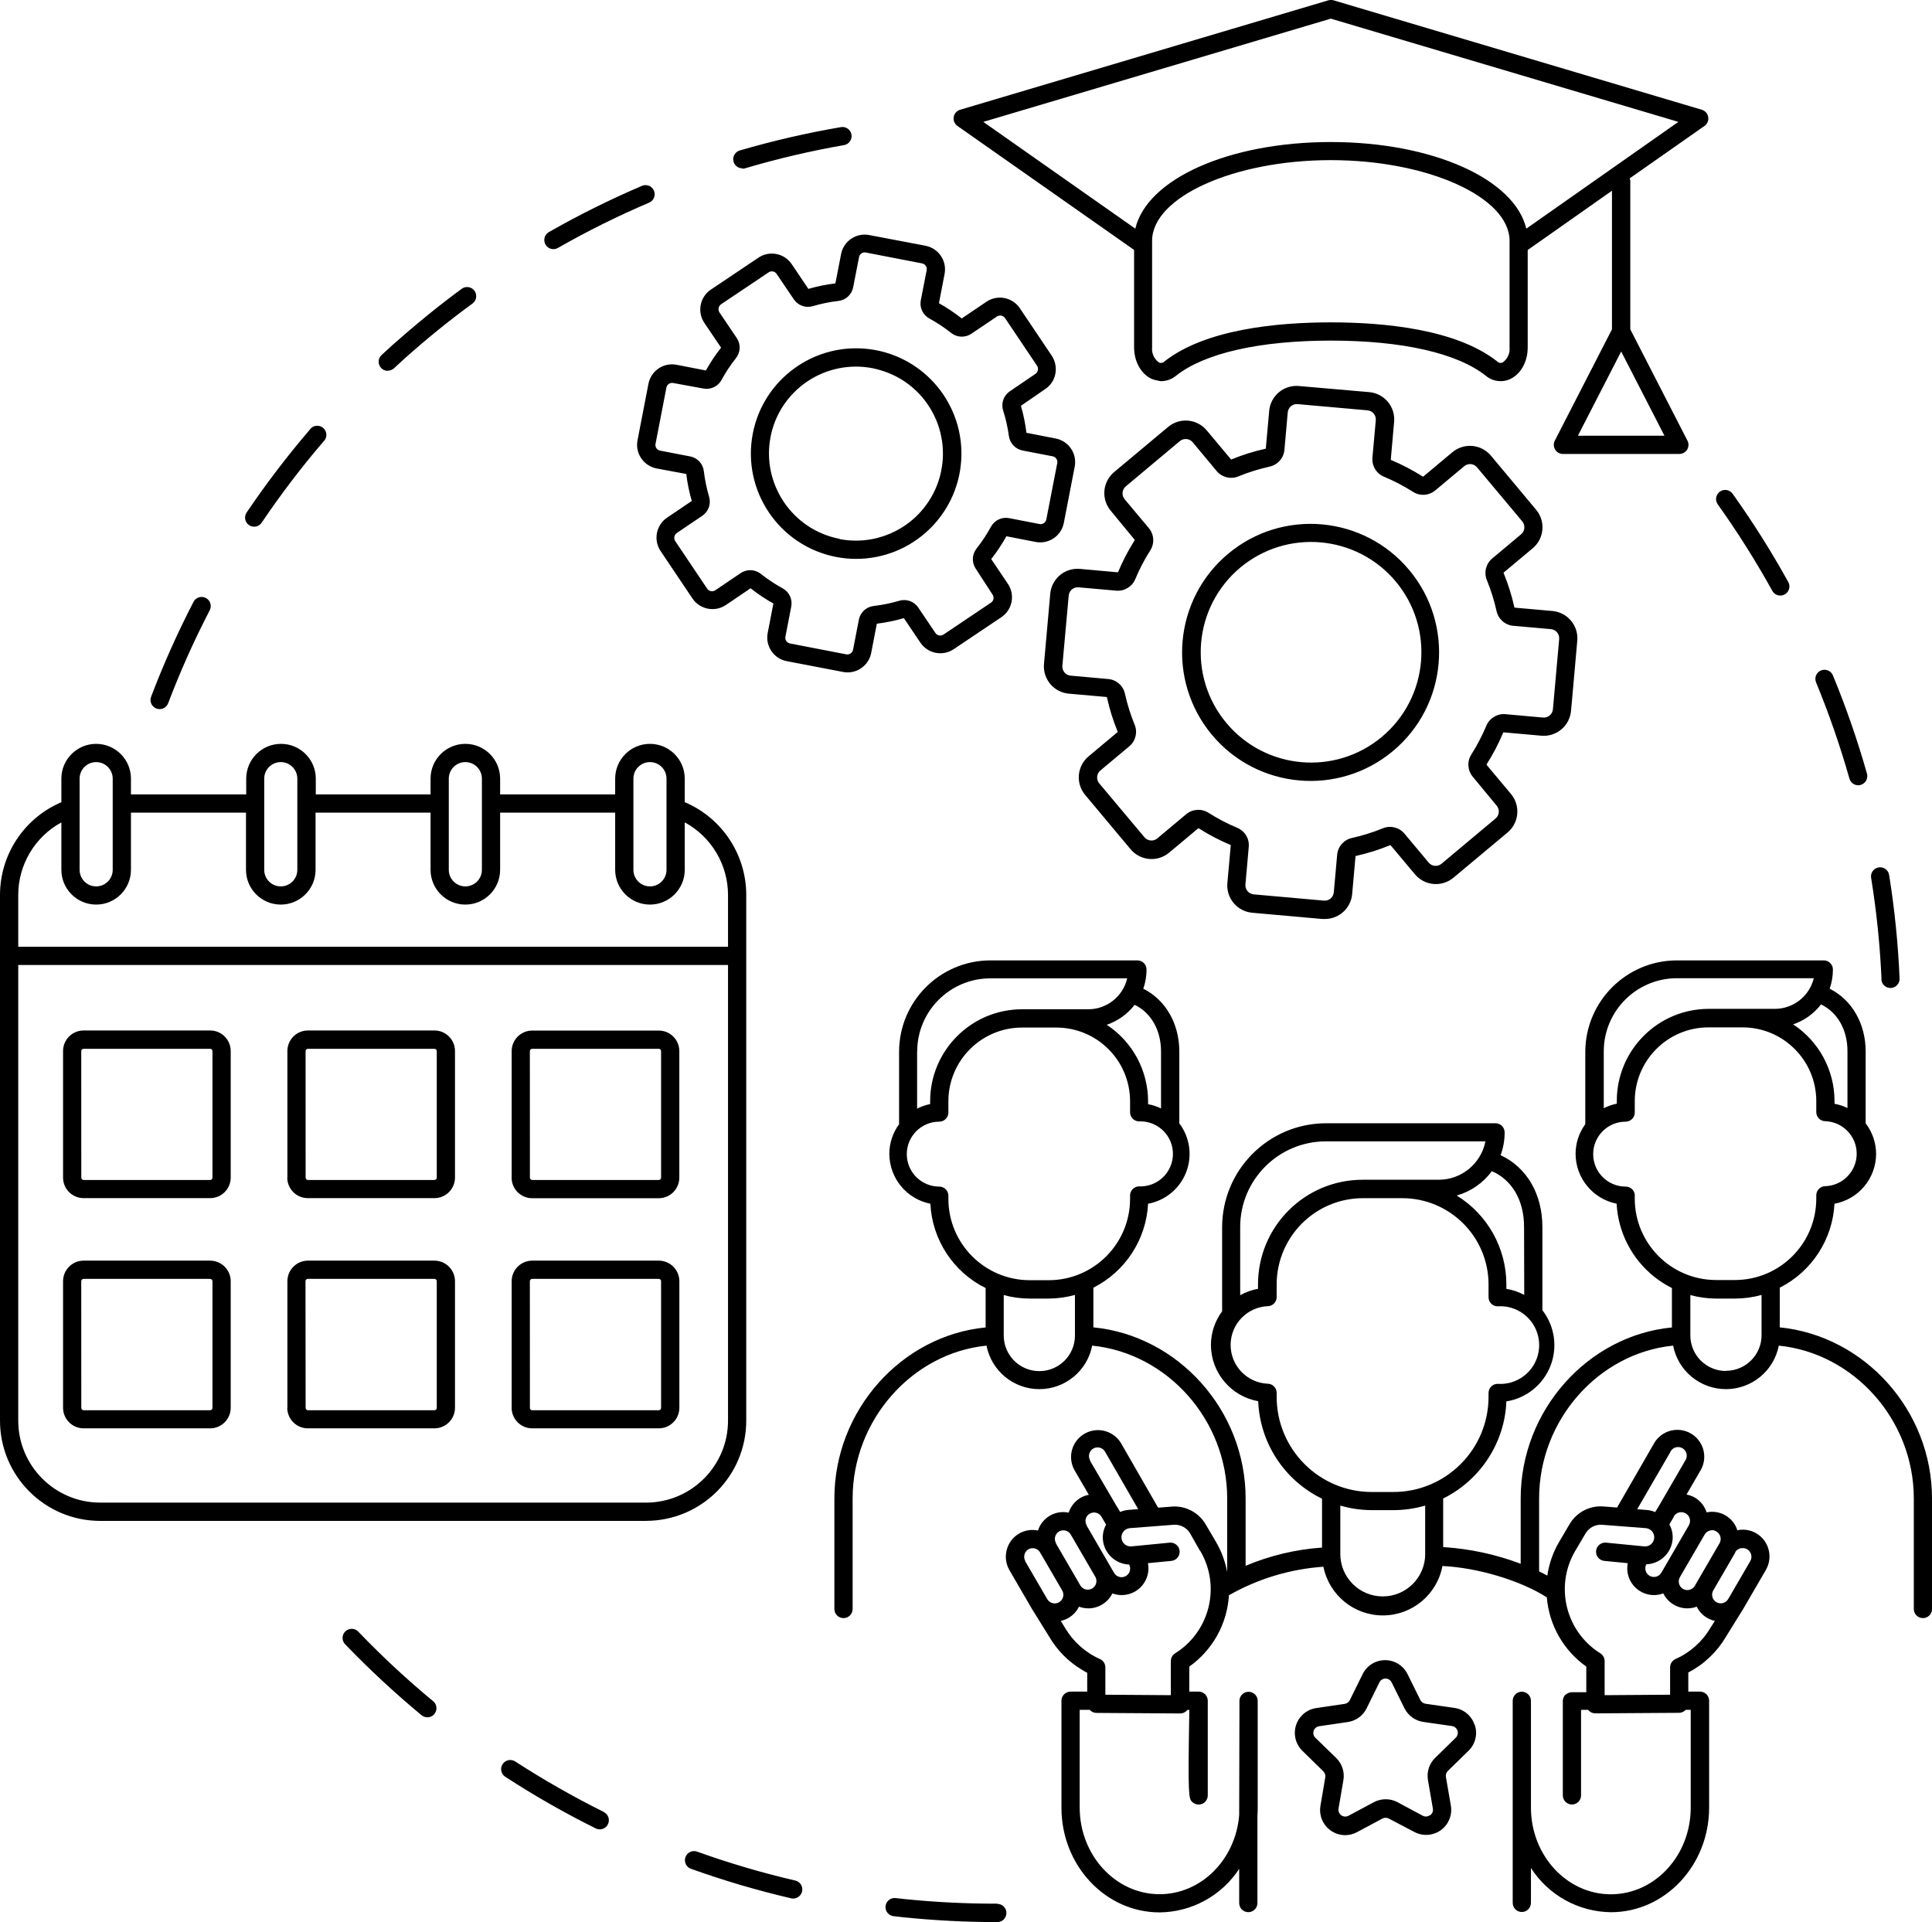
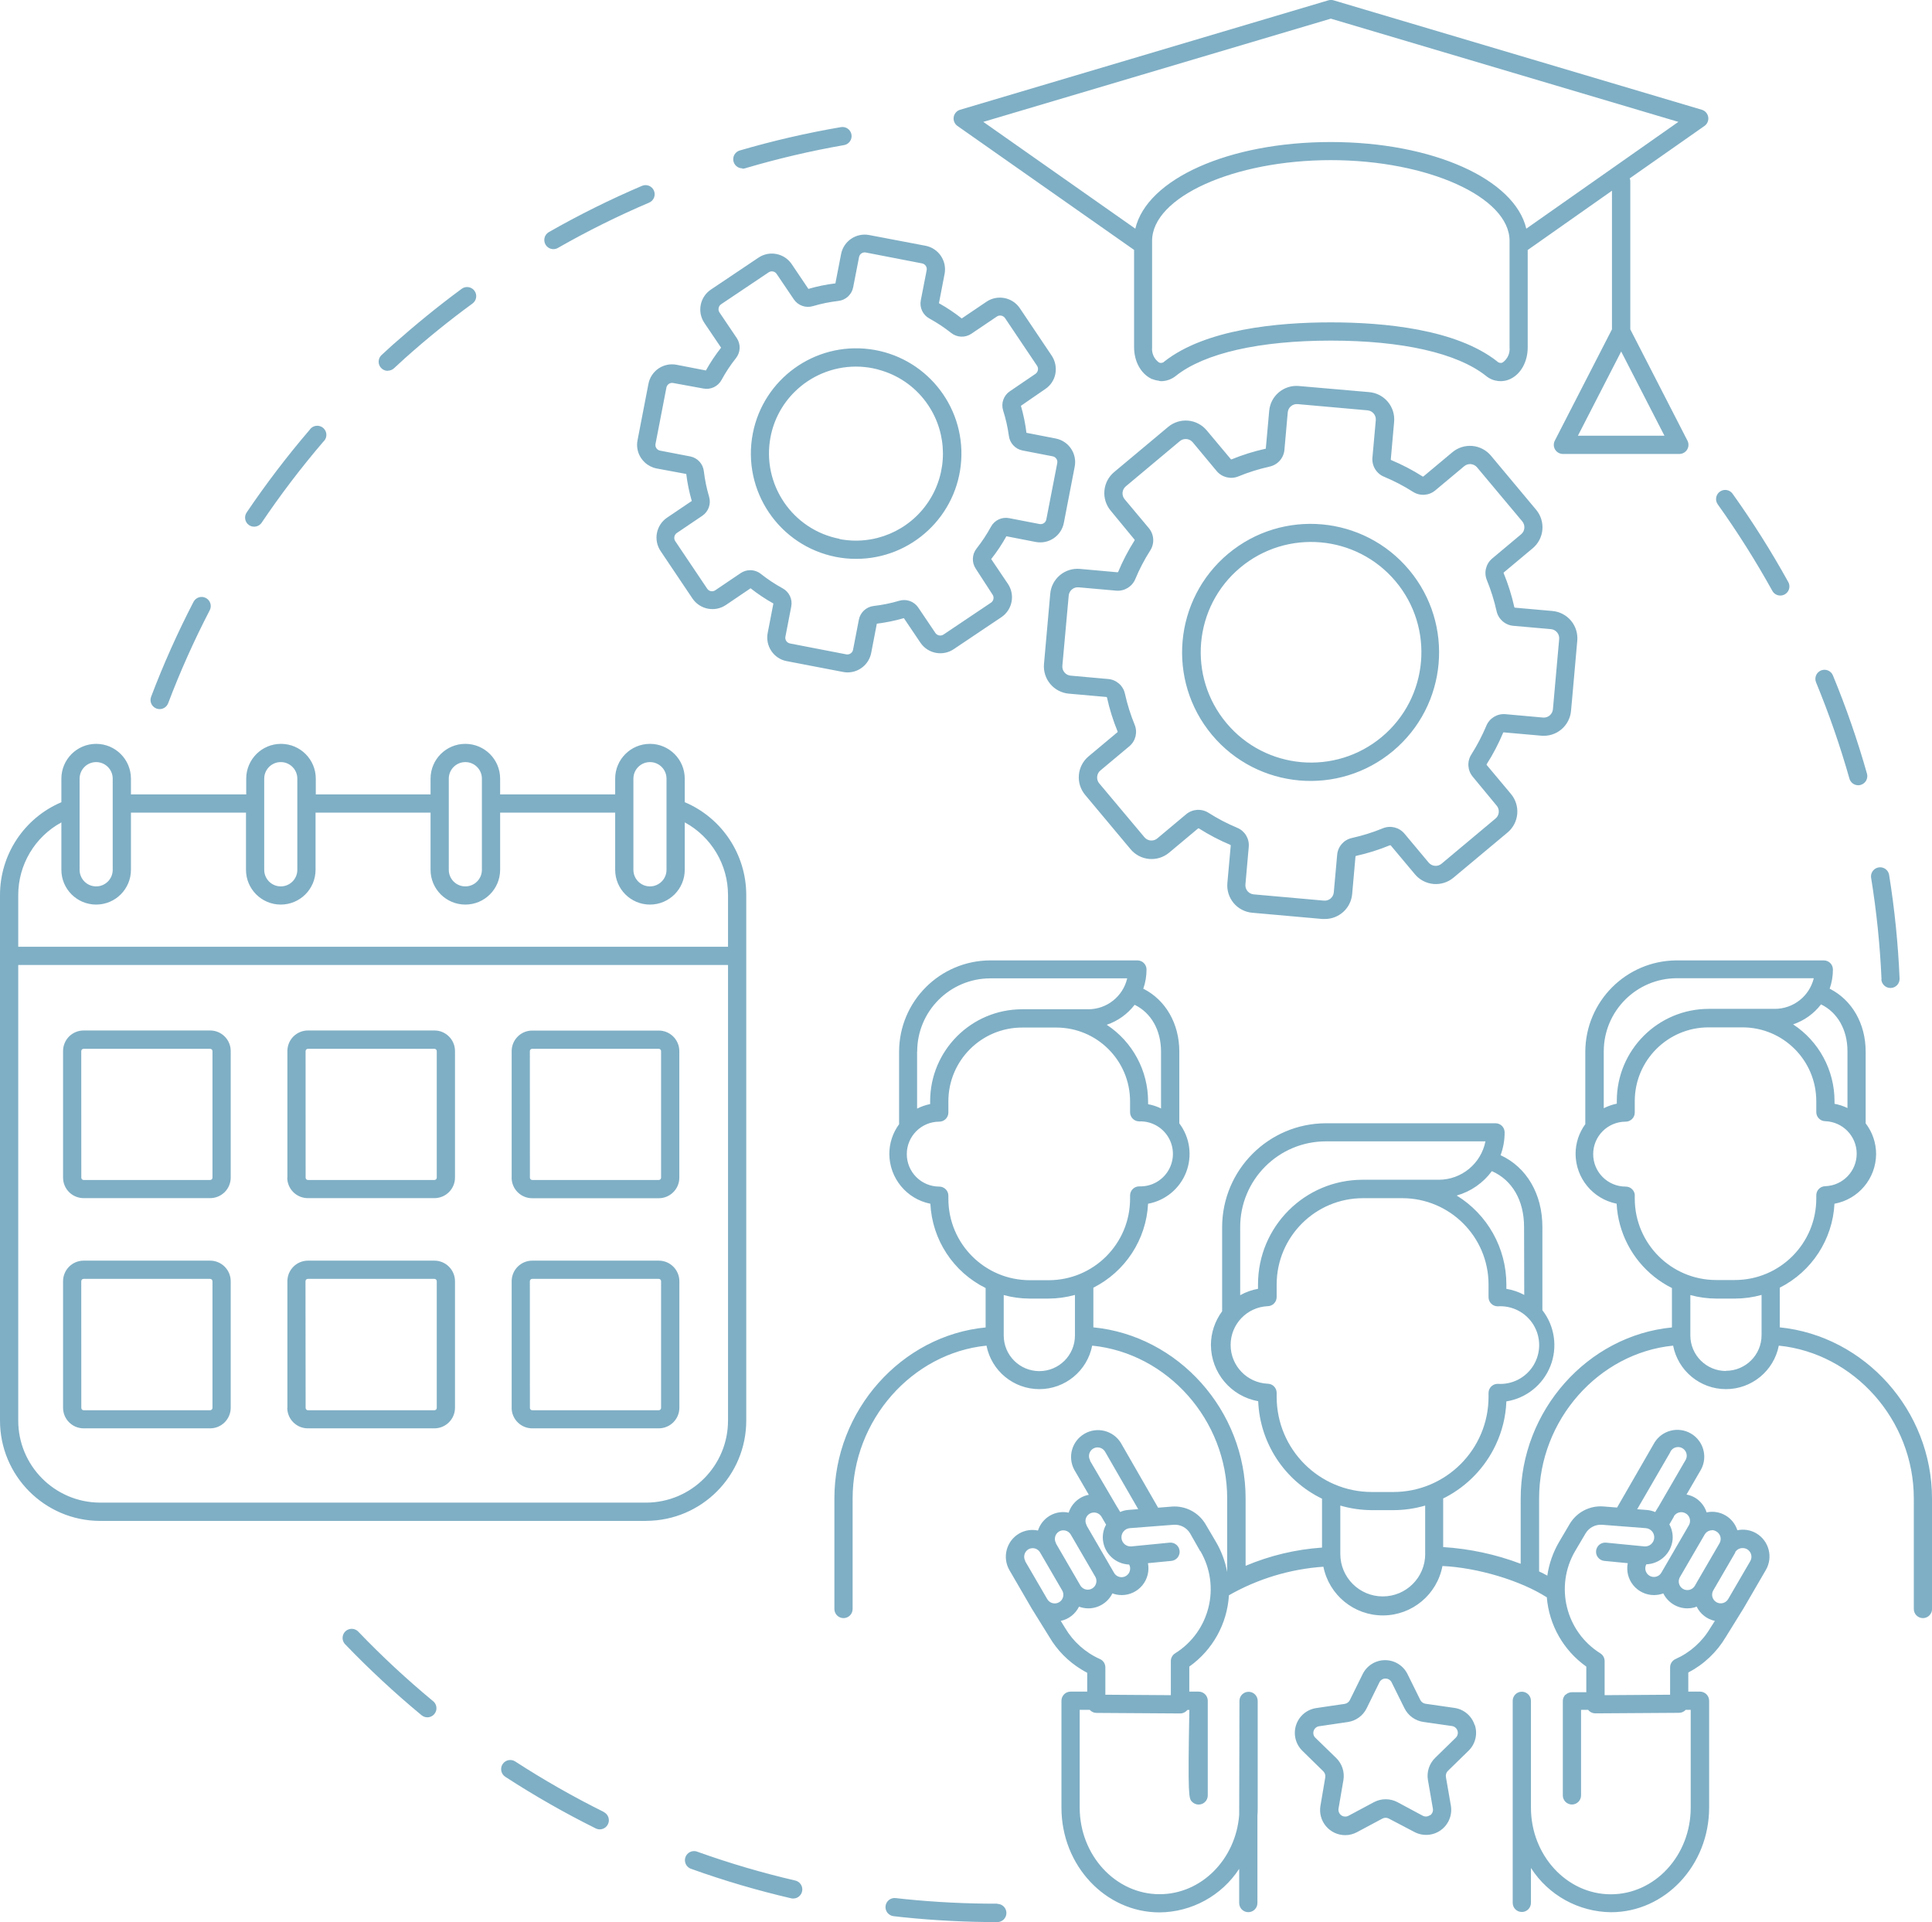
<svg xmlns="http://www.w3.org/2000/svg" width="423.73" height="421.51" viewBox="0 0 423.73 421.51">
  <defs>
-     <style>.cls-1***REMOVED***fill:#00608c;opacity:0.5;***REMOVED***</style>
+     <style>.cls-1{fill:#00608c;opacity:0.5;}</style>
  </defs>
  <g id="Layer_2" data-name="Layer 2">
    <g id="_Layer_" data-name="&lt;Layer&gt;">
      <path class="cls-1" d="M119.64,53.63a2,2,0,0,1,.74-2.73A197.83,197.83,0,0,1,140.8,40.76a2,2,0,0,1,1.57,3.68,193.88,193.88,0,0,0-20,9.93,2,2,0,0,1-1,.27A2,2,0,0,1,119.64,53.63ZM162.81,37a2.24,2.24,0,0,0,.57-.08,195,195,0,0,1,21.75-5.1,2,2,0,0,0-.69-3.94A198.45,198.45,0,0,0,162.25,33a2,2,0,0,0,.56,3.92ZM85.05,81.3a2,2,0,0,0,1.36-.53c.79-.74,1.59-1.47,2.4-2.2,4.73-4.23,9.72-8.28,14.82-12a2,2,0,0,0-2.37-3.23c-5.21,3.83-10.29,8-15.12,12.28l-2.45,2.24a2,2,0,0,0,1.36,3.47ZM34.3,155.39a2,2,0,0,0,.71.13,2,2,0,0,0,1.87-1.29A192.78,192.78,0,0,1,46,133.84,2,2,0,1,0,42.44,132a198.72,198.72,0,0,0-9.3,20.81A2,2,0,0,0,34.3,155.39Zm20.32-40.22a2,2,0,0,0,1.11.34,2,2,0,0,0,1.66-.88A195.79,195.79,0,0,1,70.92,96.86a2,2,0,1,0-3-2.6,200.66,200.66,0,0,0-13.82,18.13A2,2,0,0,0,54.62,115.17ZM174.41,412.43a192.74,192.74,0,0,1-21.42-6.3,2,2,0,1,0-1.35,3.76,196.59,196.59,0,0,0,21.87,6.44,1.73,1.73,0,0,0,.45.05,2,2,0,0,0,.45-3.95Zm44.32,5.08a197.84,197.84,0,0,1-20.19-1l-2.11-.23a2,2,0,0,0-2.21,1.75,2,2,0,0,0,1.76,2.22l2.15.24a203.16,203.16,0,0,0,20.6,1.06,2,2,0,1,0,0-4ZM78.64,357.91a2,2,0,1,0-2.88,2.77,202.37,202.37,0,0,0,16.71,15.51,2.06,2.06,0,0,0,1.28.45A2,2,0,0,0,95,373.1,194.3,194.3,0,0,1,78.64,357.91Zm53.79,39.48A196,196,0,0,1,113,386.32a2,2,0,0,0-2.18,3.36A198.9,198.9,0,0,0,130.65,401a2,2,0,0,0,.89.21,2,2,0,0,0,.89-3.79ZM388.67,129.51a2,2,0,1,0,3.5-1.93A199.4,199.4,0,0,0,380,108.29a2,2,0,1,0-3.26,2.32A197.74,197.74,0,0,1,388.67,129.51Zm16.95,41.25a2,2,0,0,0,1.93,1.46,1.68,1.68,0,0,0,.54-.08,2,2,0,0,0,1.38-2.46A197.9,197.9,0,0,0,402,148.13a2,2,0,0,0-3.7,1.52A194.84,194.84,0,0,1,405.62,170.76Zm7,44a2,2,0,0,0,2,1.92h.09a2,2,0,0,0,1.91-2.09,195.53,195.53,0,0,0-2.29-22.68,2,2,0,1,0-3.95.63A192.2,192.2,0,0,1,412.66,214.79ZM144,102.74a5.26,5.26,0,0,1-2.56-1.3,5.39,5.39,0,0,1-.8-.92,5.21,5.21,0,0,1-.81-4l2.39-12.35a5.27,5.27,0,0,1,6.17-4.17l6.43,1.25a37.32,37.32,0,0,1,3.33-5l-3.66-5.42a5.26,5.26,0,0,1,1.41-7.31l10.43-7a5.21,5.21,0,0,1,3.95-.81,5.26,5.26,0,0,1,3.36,2.22l3.66,5.43a36.57,36.57,0,0,1,5.92-1.21l1.25-6.43a5.27,5.27,0,0,1,6.17-4.17L203,53.9a5.28,5.28,0,0,1,4.17,6.17l-1.24,6.43a37.94,37.94,0,0,1,5,3.34l5.43-3.67a5.28,5.28,0,0,1,7.31,1.42l7,10.42a5.41,5.41,0,0,1,.8,3.95,5.16,5.16,0,0,1-2.22,3.36L223.91,89a37.22,37.22,0,0,1,1.21,5.92l6.42,1.25a5.27,5.27,0,0,1,4.17,6.16l-2.39,12.36a5.27,5.27,0,0,1-6.17,4.17l-6.43-1.25a36.32,36.32,0,0,1-3.33,5l3.66,5.43a5.27,5.27,0,0,1-1.41,7.31l-10.43,7A5.27,5.27,0,0,1,201.9,141l-3.66-5.43a37.57,37.57,0,0,1-5.93,1.21l-1.24,6.43a5.28,5.28,0,0,1-5.17,4.26,4.85,4.85,0,0,1-1-.1L172.55,145a5.18,5.18,0,0,1-3.37-2.22,5.26,5.26,0,0,1-.8-4l1.24-6.42a37.94,37.94,0,0,1-5-3.34l-5.42,3.67a5.29,5.29,0,0,1-7.32-1.42l-7-10.42a5.29,5.29,0,0,1,1.42-7.32l5.42-3.66a38.12,38.12,0,0,1-1.21-5.92Zm7.37-2.64a3.73,3.73,0,0,1,3,3.26,33.9,33.9,0,0,0,1.15,5.58,3.75,3.75,0,0,1-1.49,4.18l-5.58,3.77a1.3,1.3,0,0,0-.54.81,1.28,1.28,0,0,0,.2,1l7,10.42a1.27,1.27,0,0,0,1.76.34l5.58-3.77a3.72,3.72,0,0,1,2.09-.64,3.81,3.81,0,0,1,2.34.82,33.72,33.72,0,0,0,4.75,3.15,3.73,3.73,0,0,1,1.91,4l-1.28,6.61a1.22,1.22,0,0,0,.19.95,1.27,1.27,0,0,0,.81.54l12.35,2.39a1.27,1.27,0,0,0,1.48-1l1.28-6.61a3.74,3.74,0,0,1,3.26-3,33.07,33.07,0,0,0,5.58-1.14,3.74,3.74,0,0,1,4.18,1.48l3.77,5.59a1.29,1.29,0,0,0,1.77.34l10.42-7a1.27,1.27,0,0,0,.34-1.76L214,124.72a3.76,3.76,0,0,1,.19-4.43,33.66,33.66,0,0,0,3.14-4.75,3.72,3.72,0,0,1,4-1.9l6.62,1.28a1.33,1.33,0,0,0,1-.19,1.25,1.25,0,0,0,.53-.81l2.4-12.36a1.27,1.27,0,0,0-1-1.48l-6.62-1.28a3.76,3.76,0,0,1-3-3.26A33,33,0,0,0,220,90a3.73,3.73,0,0,1,1.47-4.18L227.09,82a1.3,1.3,0,0,0,.54-.81,1.28,1.28,0,0,0-.2-1l-7-10.42a1.3,1.3,0,0,0-.81-.54,1.28,1.28,0,0,0-1,.2l-5.58,3.77a3.76,3.76,0,0,1-4.43-.18,33.43,33.43,0,0,0-4.75-3.15,3.73,3.73,0,0,1-1.91-4l1.29-6.62a1.27,1.27,0,0,0-1-1.48l-12.35-2.39a1.27,1.27,0,0,0-.95.19,1.25,1.25,0,0,0-.53.81h0l-1.29,6.62a3.72,3.72,0,0,1-3.25,3,33.27,33.27,0,0,0-5.58,1.14,3.75,3.75,0,0,1-4.18-1.48l-3.78-5.59a1.26,1.26,0,0,0-1.75-.34l-10.43,7a1.25,1.25,0,0,0-.53.81,1.23,1.23,0,0,0,.19,1l3.77,5.59a3.73,3.73,0,0,1-.18,4.43,32.53,32.53,0,0,0-3.14,4.75,3.73,3.73,0,0,1-4,1.9L147.64,84a1.26,1.26,0,0,0-1.48,1l-2.39,12.35a1.26,1.26,0,0,0,1,1.48Zm13.73-5a23.09,23.09,0,1,1,22.67,27.47,22.66,22.66,0,0,1-4.39-.42A23.11,23.11,0,0,1,165.11,95.06Zm19,23.12a19.08,19.08,0,0,0,19.44-29.41,18.89,18.89,0,0,0-10.12-7.52,17.45,17.45,0,0,0-2.07-.54,19.49,19.49,0,0,0-3.63-.35A19.13,19.13,0,0,0,174.22,86,18.91,18.91,0,0,0,169,95.82,19.1,19.1,0,0,0,184.15,118.18Zm93.52-19.86.57-6.33.17-1.92a6,6,0,0,1,6.52-5.45h0L300.31,86a6,6,0,0,1,5.45,6.52l-.73,8.25c0,.06.05.11.11.14a45.19,45.19,0,0,1,6.86,3.58.17.17,0,0,0,.19,0l6.34-5.3a6,6,0,0,1,8.47.75l9.9,11.85a6,6,0,0,1-.75,8.46l-6.35,5.31c-.05,0,0,.12,0,.18a45.57,45.57,0,0,1,2.32,7.39.16.16,0,0,0,.12.14l8.24.73a6,6,0,0,1,5.45,6.52l-1.16,13.09-.21,2.29a6,6,0,0,1-6.52,5.45l-8.24-.73c-.07,0-.12,0-.14.11a45.24,45.24,0,0,1-3.59,6.86.19.19,0,0,0,0,.19l5.31,6.34a6,6,0,0,1-.75,8.47l-11.85,9.9a6,6,0,0,1-8.46-.75L305,185.39s-.12,0-.18,0a45.57,45.57,0,0,1-7.39,2.32.15.15,0,0,0-.14.12l-.73,8.24a6,6,0,0,1-6,5.48l-.53,0-15.39-1.37a6,6,0,0,1-5.45-6.52l.74-8.24c0-.06-.05-.12-.12-.14a46.12,46.12,0,0,1-6.86-3.59.17.17,0,0,0-.18,0l-6.35,5.31a6,6,0,0,1-8.46-.75L238,174.34a6,6,0,0,1,.75-8.46l6.35-5.31a.15.15,0,0,0,0-.18,45,45,0,0,1-2.31-7.4.18.18,0,0,0-.12-.13l-8.25-.73a6,6,0,0,1-5.45-6.52l1.37-15.38a6,6,0,0,1,6.52-5.46l8.24.74c.05,0,.12-.05.15-.11a45.72,45.72,0,0,1,3.58-6.87.14.14,0,0,0,0-.18L243.6,112a6,6,0,0,1,.75-8.46l11.85-9.91a6,6,0,0,1,8.46.76l5.31,6.34a.15.15,0,0,0,.18,0,44.87,44.87,0,0,1,7.39-2.31C277.6,98.42,277.67,98.38,277.67,98.32Zm.74,4a41.58,41.58,0,0,0-6.75,2.12,4.15,4.15,0,0,1-4.76-1.16L261.59,97a2,2,0,0,0-1.36-.71,2,2,0,0,0-1.47.46l-11.84,9.91a2,2,0,0,0-.72,1.36,2,2,0,0,0,.46,1.47l5.31,6.34a4.15,4.15,0,0,1,.3,4.9,40.5,40.5,0,0,0-3.27,6.26,4.15,4.15,0,0,1-4.19,2.55l-8.24-.73a2,2,0,0,0-2.18,1.82L233,146a2,2,0,0,0,1.82,2.18l8.24.74a4.11,4.11,0,0,1,3.67,3.25,42.11,42.11,0,0,0,2.11,6.74,4.12,4.12,0,0,1-1.15,4.76l-6.35,5.31a2,2,0,0,0-.71,1.37,2,2,0,0,0,.46,1.46L251,183.62a2,2,0,0,0,2.83.25l6.34-5.31a4.17,4.17,0,0,1,4.9-.29,41.35,41.35,0,0,0,6.26,3.27,4.12,4.12,0,0,1,2.55,4.18l-.73,8.25a2,2,0,0,0,1.82,2.18l15.38,1.37a2,2,0,0,0,2.18-1.82l.74-8.25a4.13,4.13,0,0,1,3.25-3.67,41.8,41.8,0,0,0,6.74-2.11,4.14,4.14,0,0,1,4.77,1.16l5.3,6.34a2,2,0,0,0,1.37.72,2,2,0,0,0,1.46-.46L328,179.52a2,2,0,0,0,.25-2.83L323,170.34a4.13,4.13,0,0,1-.29-4.89,42.82,42.82,0,0,0,3.27-6.26,4.15,4.15,0,0,1,4.19-2.56l8.24.74a2,2,0,0,0,2.18-1.83l1.37-15.38a2,2,0,0,0-1.82-2.18l-8.25-.73a4.14,4.14,0,0,1-3.67-3.26,42.11,42.11,0,0,0-2.11-6.74,4.13,4.13,0,0,1,1.16-4.76l6.34-5.31a1.93,1.93,0,0,0,.71-1.36,2,2,0,0,0-.45-1.47l-9.91-11.84a2,2,0,0,0-2.83-.26l-6.35,5.31a4.13,4.13,0,0,1-4.89.3,41.43,41.43,0,0,0-6.26-3.27A4.15,4.15,0,0,1,301,100.4l.74-8.24A2,2,0,0,0,300,90l-15.39-1.37a2,2,0,0,0-2.18,1.82l-.73,8.24A4.13,4.13,0,0,1,278.41,102.34Zm-9,19.09a28.19,28.19,0,1,1-3.54,39.73A28.23,28.23,0,0,1,269.38,121.43ZM272,124.5a24.2,24.2,0,1,0,34.09,3A24.23,24.23,0,0,0,272,124.5Zm-17.8-41a4.91,4.91,0,0,1-1.43-.35c-.09,0-.19,0-.28-.1-2.28-1.1-3.76-3.81-3.76-6.89V54.81L210,27.63a2,2,0,0,1,.58-3.56l80.76-24a2,2,0,0,1,1.14,0l80.76,24a2,2,0,0,1,.58,3.56L357.44,39.11a2,2,0,0,1,.12.64V72.23L370.1,96.65a2,2,0,0,1-1.78,2.91H342.8A2,2,0,0,1,341,96.65l12.54-24.42V41.83l-18.48,13V76.2c0,3.08-1.47,5.79-3.76,6.89a5,5,0,0,1-5.4-.66c-6.3-5-18.39-7.73-34-7.73s-27.73,2.74-34,7.73a5.2,5.2,0,0,1-3.23,1.17A3.62,3.62,0,0,1,254.15,83.54ZM215.66,26.73,249,50.15c2.55-10.87,20.46-19,42.87-19s40.33,8.16,42.88,19l33.35-23.42L291.88,4.09ZM329.58,79.49a3.62,3.62,0,0,0,1.5-3.29V52.82c0-9.6-17.95-17.7-39.2-17.7s-39.2,8.1-39.2,17.7V76.2a3.62,3.62,0,0,0,1.5,3.29,1,1,0,0,0,1.18-.2c9-7.1,24.82-8.59,36.52-8.59s27.54,1.49,36.52,8.59A1,1,0,0,0,329.58,79.49Zm35.47,16.07-9.49-18.47-9.49,18.47Zm-223.3,238H21.93A22,22,0,0,1,0,311.47V196.31a22.11,22.11,0,0,1,13.46-20.37v-5.17a7.63,7.63,0,1,1,15.26,0v3.46H54v-3.46a7.63,7.63,0,1,1,15.26,0v3.46H94.43v-3.46a7.63,7.63,0,1,1,15.26,0v3.46h25.23v-3.46a7.63,7.63,0,1,1,15.26,0v5.16a22.11,22.11,0,0,1,13.49,20.38V311.47A22,22,0,0,1,141.75,333.55ZM17.46,170.77v20a3.63,3.63,0,0,0,7.26,0v-20a3.63,3.63,0,1,0-7.26,0Zm-4,20V180.37A18.14,18.14,0,0,0,4,196.31v11.33H159.67V196.31a18.12,18.12,0,0,0-9.49-15.95v10.4a7.63,7.63,0,1,1-15.26,0V178.23H109.69v12.53a7.63,7.63,0,0,1-15.26,0V178.23H69.21v12.53a7.63,7.63,0,0,1-15.26,0V178.23H28.72v12.53a7.63,7.63,0,0,1-15.26,0Zm44.49-20v20a3.63,3.63,0,0,0,7.26,0v-20a3.63,3.63,0,1,0-7.26,0Zm40.48,0v20a3.63,3.63,0,0,0,7.26,0v-20a3.63,3.63,0,1,0-7.26,0Zm40.49,0v20a3.63,3.63,0,1,0,7.26,0v-20a3.63,3.63,0,1,0-7.26,0ZM4,311.47a18,18,0,0,0,17.93,18.08H141.75a18,18,0,0,0,17.92-18.08V211.64H4Zm9.83-53.19V230.53A4.51,4.51,0,0,1,18.34,226H46.08a4.51,4.51,0,0,1,4.52,4.51v27.75a4.51,4.51,0,0,1-4.52,4.51H18.34A4.51,4.51,0,0,1,13.83,258.28Zm4,0a.52.52,0,0,0,.52.51H46.08a.51.51,0,0,0,.52-.51V230.53a.51.51,0,0,0-.52-.51H18.34a.52.52,0,0,0-.52.51Zm45.2,0V230.53A4.51,4.51,0,0,1,67.53,226H95.28a4.51,4.51,0,0,1,4.51,4.51v27.75a4.51,4.51,0,0,1-4.51,4.51H67.53A4.51,4.51,0,0,1,63,258.28Zm4,0a.51.51,0,0,0,.51.51H95.28a.51.51,0,0,0,.51-.51V230.53a.51.51,0,0,0-.51-.51H67.53a.51.51,0,0,0-.51.51Zm45.19,0V230.53a4.51,4.51,0,0,1,4.51-4.51h27.75a4.51,4.51,0,0,1,4.51,4.51v27.75a4.51,4.51,0,0,1-4.51,4.51H116.72A4.51,4.51,0,0,1,112.21,258.28Zm4,0a.51.51,0,0,0,.51.51h27.75a.51.51,0,0,0,.51-.51V230.53a.51.51,0,0,0-.51-.51H116.72a.51.51,0,0,0-.51.51ZM13.83,308.77V281a4.52,4.52,0,0,1,4.51-4.52H46.08A4.52,4.52,0,0,1,50.6,281v27.74a4.52,4.52,0,0,1-4.52,4.52H18.34A4.52,4.52,0,0,1,13.83,308.77Zm4,0a.52.52,0,0,0,.52.52H46.08a.52.52,0,0,0,.52-.52V281a.52.52,0,0,0-.52-.52H18.34a.52.52,0,0,0-.52.52Zm45.2,0V281a4.52,4.52,0,0,1,4.51-4.52H95.28A4.52,4.52,0,0,1,99.79,281v27.74a4.52,4.52,0,0,1-4.51,4.52H67.53A4.52,4.52,0,0,1,63,308.77Zm4,0a.51.51,0,0,0,.51.52H95.28a.51.51,0,0,0,.51-.52V281a.51.51,0,0,0-.51-.52H67.53A.51.51,0,0,0,67,281Zm45.19,0V281a4.52,4.52,0,0,1,4.51-4.52h27.75A4.52,4.52,0,0,1,149,281v27.74a4.52,4.52,0,0,1-4.51,4.52H116.72A4.52,4.52,0,0,1,112.21,308.77Zm4,0a.51.51,0,0,0,.51.52h27.75a.51.51,0,0,0,.51-.52V281a.51.51,0,0,0-.51-.52H116.72a.51.51,0,0,0-.51.52Zm307.52,19.87v24.24a2,2,0,0,1-4,0h0V328.64c0-17.21-13.12-31.86-29.61-33.52a11.81,11.81,0,0,1-23.18,0c-16.33,1.63-29.39,16.29-29.39,33.52v16c.62.29,1.22.6,1.8.92a20.35,20.35,0,0,1,2.63-7.46l2.29-3.89a7.89,7.89,0,0,1,7.38-3.82l3,.24,8.22-14.27a5.9,5.9,0,0,1,10.2,5.92l-3.19,5.5a5.73,5.73,0,0,1,1.8.65,5.82,5.82,0,0,1,2.61,3.26,5.8,5.8,0,0,1,6.74,3.92,5.83,5.83,0,0,1,4.12.65,5.9,5.9,0,0,1,2.13,8.06l-4.84,8.33v0l0,0-.09.15-3.84,6.2a20.66,20.66,0,0,1-8.24,7.81V371h2.57a2,2,0,0,1,2,2v23.43c0,12.66-9.66,22.95-21.52,22.95a21.13,21.13,0,0,1-17.56-9.7v7.65a2,2,0,0,1-4,0V374.2l0-1.25a2,2,0,0,1,2-1.93h0a2,2,0,0,1,2,2v23.43c0,10.45,7.86,19,17.52,19s17.52-8.51,17.52-19V375h-1.1a2,2,0,0,1-1.45.65l-18.37.12h0a2,2,0,0,1-1.41-.58,1.46,1.46,0,0,1-.16-.19h-1.56v18.76a2,2,0,0,1-4,0V373h0a2,2,0,0,1,.56-1.32h.07a1.36,1.36,0,0,1,.36-.27,2,2,0,0,1,1-.28l3.16,0v-5.62a20.7,20.7,0,0,1-8.66-15.19c-5.8-3.71-15.18-6.5-22.89-6.87a13.3,13.3,0,0,1-26.11.16,48.61,48.61,0,0,0-20.72,6.26,20.7,20.7,0,0,1-8.69,15.64V371h2.05a2,2,0,0,1,1.43.6,2,2,0,0,1,.57,1.41h0v20.76a2,2,0,0,1-2,2,2,2,0,0,1-1.44-.6c-.72-.74-.95-1-.6-20.15h-.44a1.46,1.46,0,0,1-.16.19,2,2,0,0,1-1.41.58h0l-18.36-.12A2,2,0,0,1,239,375H236.8v21.43c0,10.45,7.86,19,17.52,19,9.17,0,16.71-7.66,17.46-17.38l.06-25.11a2,2,0,0,1,2.05-1.9,2,2,0,0,1,1.95,2v23.43c0,.58,0,1.17-.06,1.74v19.16a2,2,0,0,1-4,0v-7.5a21.1,21.1,0,0,1-17.46,9.55c-11.87,0-21.52-10.29-21.52-22.95V373a2,2,0,0,1,2-2h3.65v-4.13c-.44-.23-.88-.48-1.3-.74a20.51,20.51,0,0,1-7-7.11l-3.82-6.16-.09-.15,0,0v0l-4.84-8.33a5.9,5.9,0,0,1,2.13-8.06,5.84,5.84,0,0,1,4.12-.65,5.86,5.86,0,0,1,2.61-3.26,5.79,5.79,0,0,1,4.12-.66,5.88,5.88,0,0,1,2.62-3.26,5.82,5.82,0,0,1,1.8-.66l-3.19-5.49a5.9,5.9,0,0,1,10.2-5.92L254,330.66l3-.24a7.91,7.91,0,0,1,7.38,3.82l2.29,3.89a20.47,20.47,0,0,1,2.48,6.64V328.64c0-17.21-13.12-31.86-29.61-33.52a11.81,11.81,0,0,1-23.18,0C200.07,296.75,187,311.41,187,328.64v24.24h0a2,2,0,0,1-4,0V328.64c0-19.31,14.71-35.73,33.17-37.51v-8.64A21.84,21.84,0,0,1,204.05,264a11.19,11.19,0,0,1-9-10.92,11,11,0,0,1,2.14-6.52V230.63a20.06,20.06,0,0,1,20-20h32.27a2,2,0,0,1,2,2,12.78,12.78,0,0,1-.71,4.21c4.87,2.44,7.9,7.63,7.9,13.78v15.75A11.11,11.11,0,0,1,251.8,264a21.88,21.88,0,0,1-12,18.41v8.7c18.62,1.82,33.39,18.22,33.39,37.51v14.79a52.26,52.26,0,0,1,16.76-4V328.69a24.89,24.89,0,0,1-14-21.38A12.58,12.58,0,0,1,265.58,295a12.44,12.44,0,0,1,2.46-7.41V269.13a22.82,22.82,0,0,1,22.79-22.78H328a2,2,0,0,1,2,2,14.17,14.17,0,0,1-.89,5c5.71,2.64,9.17,8.5,9.17,15.75v18.25a12.49,12.49,0,0,1-7.9,20,24.46,24.46,0,0,1-2.34,9.55,25,25,0,0,1-11,11.48l-.52.25V339.3a58.25,58.25,0,0,1,17,3.66V328.64c0-19.31,14.71-35.73,33.17-37.51v-8.64a22,22,0,0,1-11.38-13.85,21.7,21.7,0,0,1-.75-4.65,11.19,11.19,0,0,1-9-10.92,11,11,0,0,1,2.13-6.52V230.63a20.12,20.12,0,0,1,20-20H400a2,2,0,0,1,2,2,12.78,12.78,0,0,1-.71,4.21c4.86,2.44,7.89,7.63,7.89,13.78v15.75a11,11,0,0,1,2.29,6.74A11.14,11.14,0,0,1,402.34,264a21.88,21.88,0,0,1-12,18.41v8.7C409,293,423.73,309.35,423.73,328.64Zm-45.2-28a7.81,7.81,0,0,0,7.81-7.81V284a21.87,21.87,0,0,1-5.82.8h-4.11a21.82,21.82,0,0,1-5.69-.77v8.87A7.81,7.81,0,0,0,378.53,300.68Zm-20-38.49v.74a17.86,17.86,0,0,0,17.85,17.84h4.11a17.86,17.86,0,0,0,17.85-17.84v-.74a2,2,0,0,1,2-2,7.13,7.13,0,0,0,0-14.25,2,2,0,0,1-2-2v-2.42a16.18,16.18,0,0,0-16.16-16.16h-7.49a16.18,16.18,0,0,0-16.16,16.16V244a2,2,0,0,1-2,2,7.12,7.12,0,0,0,0,14.24A2,2,0,0,1,358.56,262.19Zm46.65-31.61c0-4.71-2.19-8.51-5.8-10.26a12.89,12.89,0,0,1-6.12,4.38,20.14,20.14,0,0,1,9.08,16.82v.6a11,11,0,0,1,2.84.93Zm-7.42-16H367.74a16.06,16.06,0,0,0-16,16v12.51a11.4,11.4,0,0,1,2.86-1v-.63a20.18,20.18,0,0,1,20.16-20.16h14.52A8.8,8.8,0,0,0,397.79,214.59ZM312.57,340.85V330.2a25,25,0,0,1-7,1h-4.75a25.1,25.1,0,0,1-6.86-1v10.61a9.31,9.31,0,0,0,18.62,0ZM280,305.49v.86a20.89,20.89,0,0,0,20.86,20.87h4.75a20.89,20.89,0,0,0,20.86-20.87v-.85a2,2,0,0,1,2-2,8.52,8.52,0,1,0,0-17,2,2,0,0,1-2-2v-2.8a18.94,18.94,0,0,0-18.92-18.92h-8.63A18.94,18.94,0,0,0,280,281.67v2.8a2,2,0,0,1-2,2,8.51,8.51,0,0,0,0,17A2,2,0,0,1,280,305.49ZM272,269.13v14.93a12.35,12.35,0,0,1,3.91-1.4v-1a22.94,22.94,0,0,1,22.92-22.92h8.63l.36,0h7.74a10.45,10.45,0,0,0,10.23-8.42h-35A18.8,18.8,0,0,0,272,269.13Zm62.26-.06c0-5.8-2.61-10.27-7.06-12.22a14.47,14.47,0,0,1-7.71,5.35,22.89,22.89,0,0,1,10.89,19.47v1A12.2,12.2,0,0,1,334.3,284Zm-98.5,23.8V284a21.87,21.87,0,0,1-5.82.8h-4.12a21.69,21.69,0,0,1-5.68-.77v8.87a7.81,7.81,0,0,0,15.62,0ZM208,262.19v.74a17.86,17.86,0,0,0,17.84,17.84H230a17.86,17.86,0,0,0,17.85-17.84v-.74a2,2,0,0,1,2-2,7.13,7.13,0,1,0,0-14.25,2,2,0,0,1-2-2v-2.42a16.18,16.18,0,0,0-16.16-16.16h-7.49A16.18,16.18,0,0,0,208,241.52V244a2,2,0,0,1-2,2,7.12,7.12,0,0,0,0,14.24A2,2,0,0,1,208,262.19Zm-6.86-31.56v12.51a11.13,11.13,0,0,1,2.86-1v-.63a20.18,20.18,0,0,1,20.16-20.16h14.51a8.78,8.78,0,0,0,8.55-6.78h-30A16.06,16.06,0,0,0,201.16,230.63Zm53.5,0c0-4.71-2.18-8.51-5.79-10.26a12.89,12.89,0,0,1-6.12,4.38,20.13,20.13,0,0,1,9.07,16.82v.6a10.88,10.88,0,0,1,2.84.93Zm8.6,109.58L261,336.27a3.87,3.87,0,0,0-3.62-1.86l-9.59.74a2,2,0,1,0,.35,4l8.38-.82a2,2,0,1,1,.39,4l-5.14.5a5.87,5.87,0,0,1-5.75,7,6,6,0,0,1-2.05-.37,5.82,5.82,0,0,1-2.32,2.48h0a5.84,5.84,0,0,1-3,.8,6,6,0,0,1-2-.37,5.8,5.8,0,0,1-4,3.12l.94,1.53a16.85,16.85,0,0,0,7.66,6.84,2,2,0,0,1,1.18,1.82v6l14.36.1V364.3a2,2,0,0,1,.93-1.69A16.58,16.58,0,0,0,263.26,340.16Zm-38.4,2.18,4.85,8.33a1.89,1.89,0,1,0,3.27-1.91l-4.84-8.32a1.89,1.89,0,0,0-1.64-.95,1.94,1.94,0,0,0-.95.26A1.91,1.91,0,0,0,224.86,342.34Zm6.74-3.91,5.42,9.33a1.9,1.9,0,0,0,3.28-1.9l-5.43-9.34a1.89,1.89,0,0,0-1.64-.94,1.84,1.84,0,0,0-.95.26A1.89,1.89,0,0,0,231.6,338.43Zm6.73-3.92,6,10.34a1.89,1.89,0,0,0,3.34-1.77,6,6,0,0,1-5.76-5.44,5.74,5.74,0,0,1,.7-3.31l-1-1.72a1.9,1.9,0,0,0-2.59-.69,1.86,1.86,0,0,0-.88,1.15A1.91,1.91,0,0,0,238.33,334.51Zm.75-14.21L245,330.49a.76.76,0,0,0,.08.11l.6,1a5.76,5.76,0,0,1,1.77-.45l2.18-.17-7.27-12.61a1.9,1.9,0,0,0-2.58-.68,1.9,1.9,0,0,0-.69,2.59ZM351,362.61a2,2,0,0,1,.93,1.69v7.48l14.36-.1v-6a2,2,0,0,1,1.18-1.82,16.8,16.8,0,0,0,7.64-6.81l1-1.56a5.8,5.8,0,0,1-4-3.14,5.55,5.55,0,0,1-.52.2,6.15,6.15,0,0,1-1.52.19,5.9,5.9,0,0,1-5.27-3.28,6,6,0,0,1-2.05.37,5.87,5.87,0,0,1-5.75-7l-5.14-.5a2,2,0,1,1,.39-4l8.4.82a2,2,0,1,0,.31-4l-9.57-.74a3.88,3.88,0,0,0-3.62,1.86l-2.3,3.89A16.59,16.59,0,0,0,351,362.61Zm15.38-44.21L359.07,331l2.17.17a5.9,5.9,0,0,1,1.78.45l.61-1a.86.86,0,0,1,.07-.1l5.91-10.19a1.9,1.9,0,1,0-3.28-1.9Zm.75,14.21-1,1.72a5.83,5.83,0,0,1,.71,3.31,6,6,0,0,1-5.77,5.44,1.89,1.89,0,0,0,3.34,1.77l6-10.34a1.91,1.91,0,0,0,.19-1.44,1.86,1.86,0,0,0-.88-1.15A1.9,1.9,0,0,0,367.08,332.61Zm8.38,3a2,2,0,0,0-.49.06,1.86,1.86,0,0,0-1.15.88l-5.43,9.34a1.9,1.9,0,0,0,.69,2.59,1.88,1.88,0,0,0,1.43.19,1.9,1.9,0,0,0,1.16-.88l.57-1h0l4.84-8.33h0a1.9,1.9,0,0,0-.68-2.58A1.91,1.91,0,0,0,375.46,335.58Zm5.09,4.86-4.84,8.33a1.89,1.89,0,1,0,3.27,1.9l4.85-8.33a1.91,1.91,0,0,0-.69-2.59,1.94,1.94,0,0,0-.95-.26A1.89,1.89,0,0,0,380.55,340.44Zm-57.14,37.85a5.47,5.47,0,0,1-1.38,5.65l-4.53,4.42a1.53,1.53,0,0,0-.43,1.33l1.08,6.24a5.5,5.5,0,0,1-8,5.82l-5.61-2.94a1.49,1.49,0,0,0-1.39,0l-5.61,3a5.47,5.47,0,0,1-2.57.64,5.51,5.51,0,0,1-5.42-6.43l1.06-6.24a1.52,1.52,0,0,0-.43-1.33L285.66,384a5.5,5.5,0,0,1,3-9.39l6.26-.92a1.52,1.52,0,0,0,1.13-.83l2.8-5.68a5.48,5.48,0,0,1,4.92-3.08h0a5.47,5.47,0,0,1,4.93,3.06l2.81,5.68a1.52,1.52,0,0,0,1.13.82h0l6.26.9A5.46,5.46,0,0,1,323.41,378.29Zm-9.79,19.8a1.49,1.49,0,0,0,.59-1.47l-1.08-6.24a5.5,5.5,0,0,1,1.58-4.88l4.52-4.42a1.5,1.5,0,0,0-.83-2.56l-6.27-.9a5.52,5.52,0,0,1-4.15-3l-2.81-5.67a1.48,1.48,0,0,0-1.35-.84h0a1.47,1.47,0,0,0-1.34.84l-2.8,5.69a5.48,5.48,0,0,1-4.13,3l-6.27.92a1.48,1.48,0,0,0-1.21,1,1.46,1.46,0,0,0,.38,1.54l4.54,4.41a5.51,5.51,0,0,1,1.6,4.87l-1.07,6.24a1.5,1.5,0,0,0,2.18,1.58l5.61-3a5.53,5.53,0,0,1,5.11,0L312,398.2A1.48,1.48,0,0,0,313.62,398.09Z" />
    </g>
  </g>
</svg>
